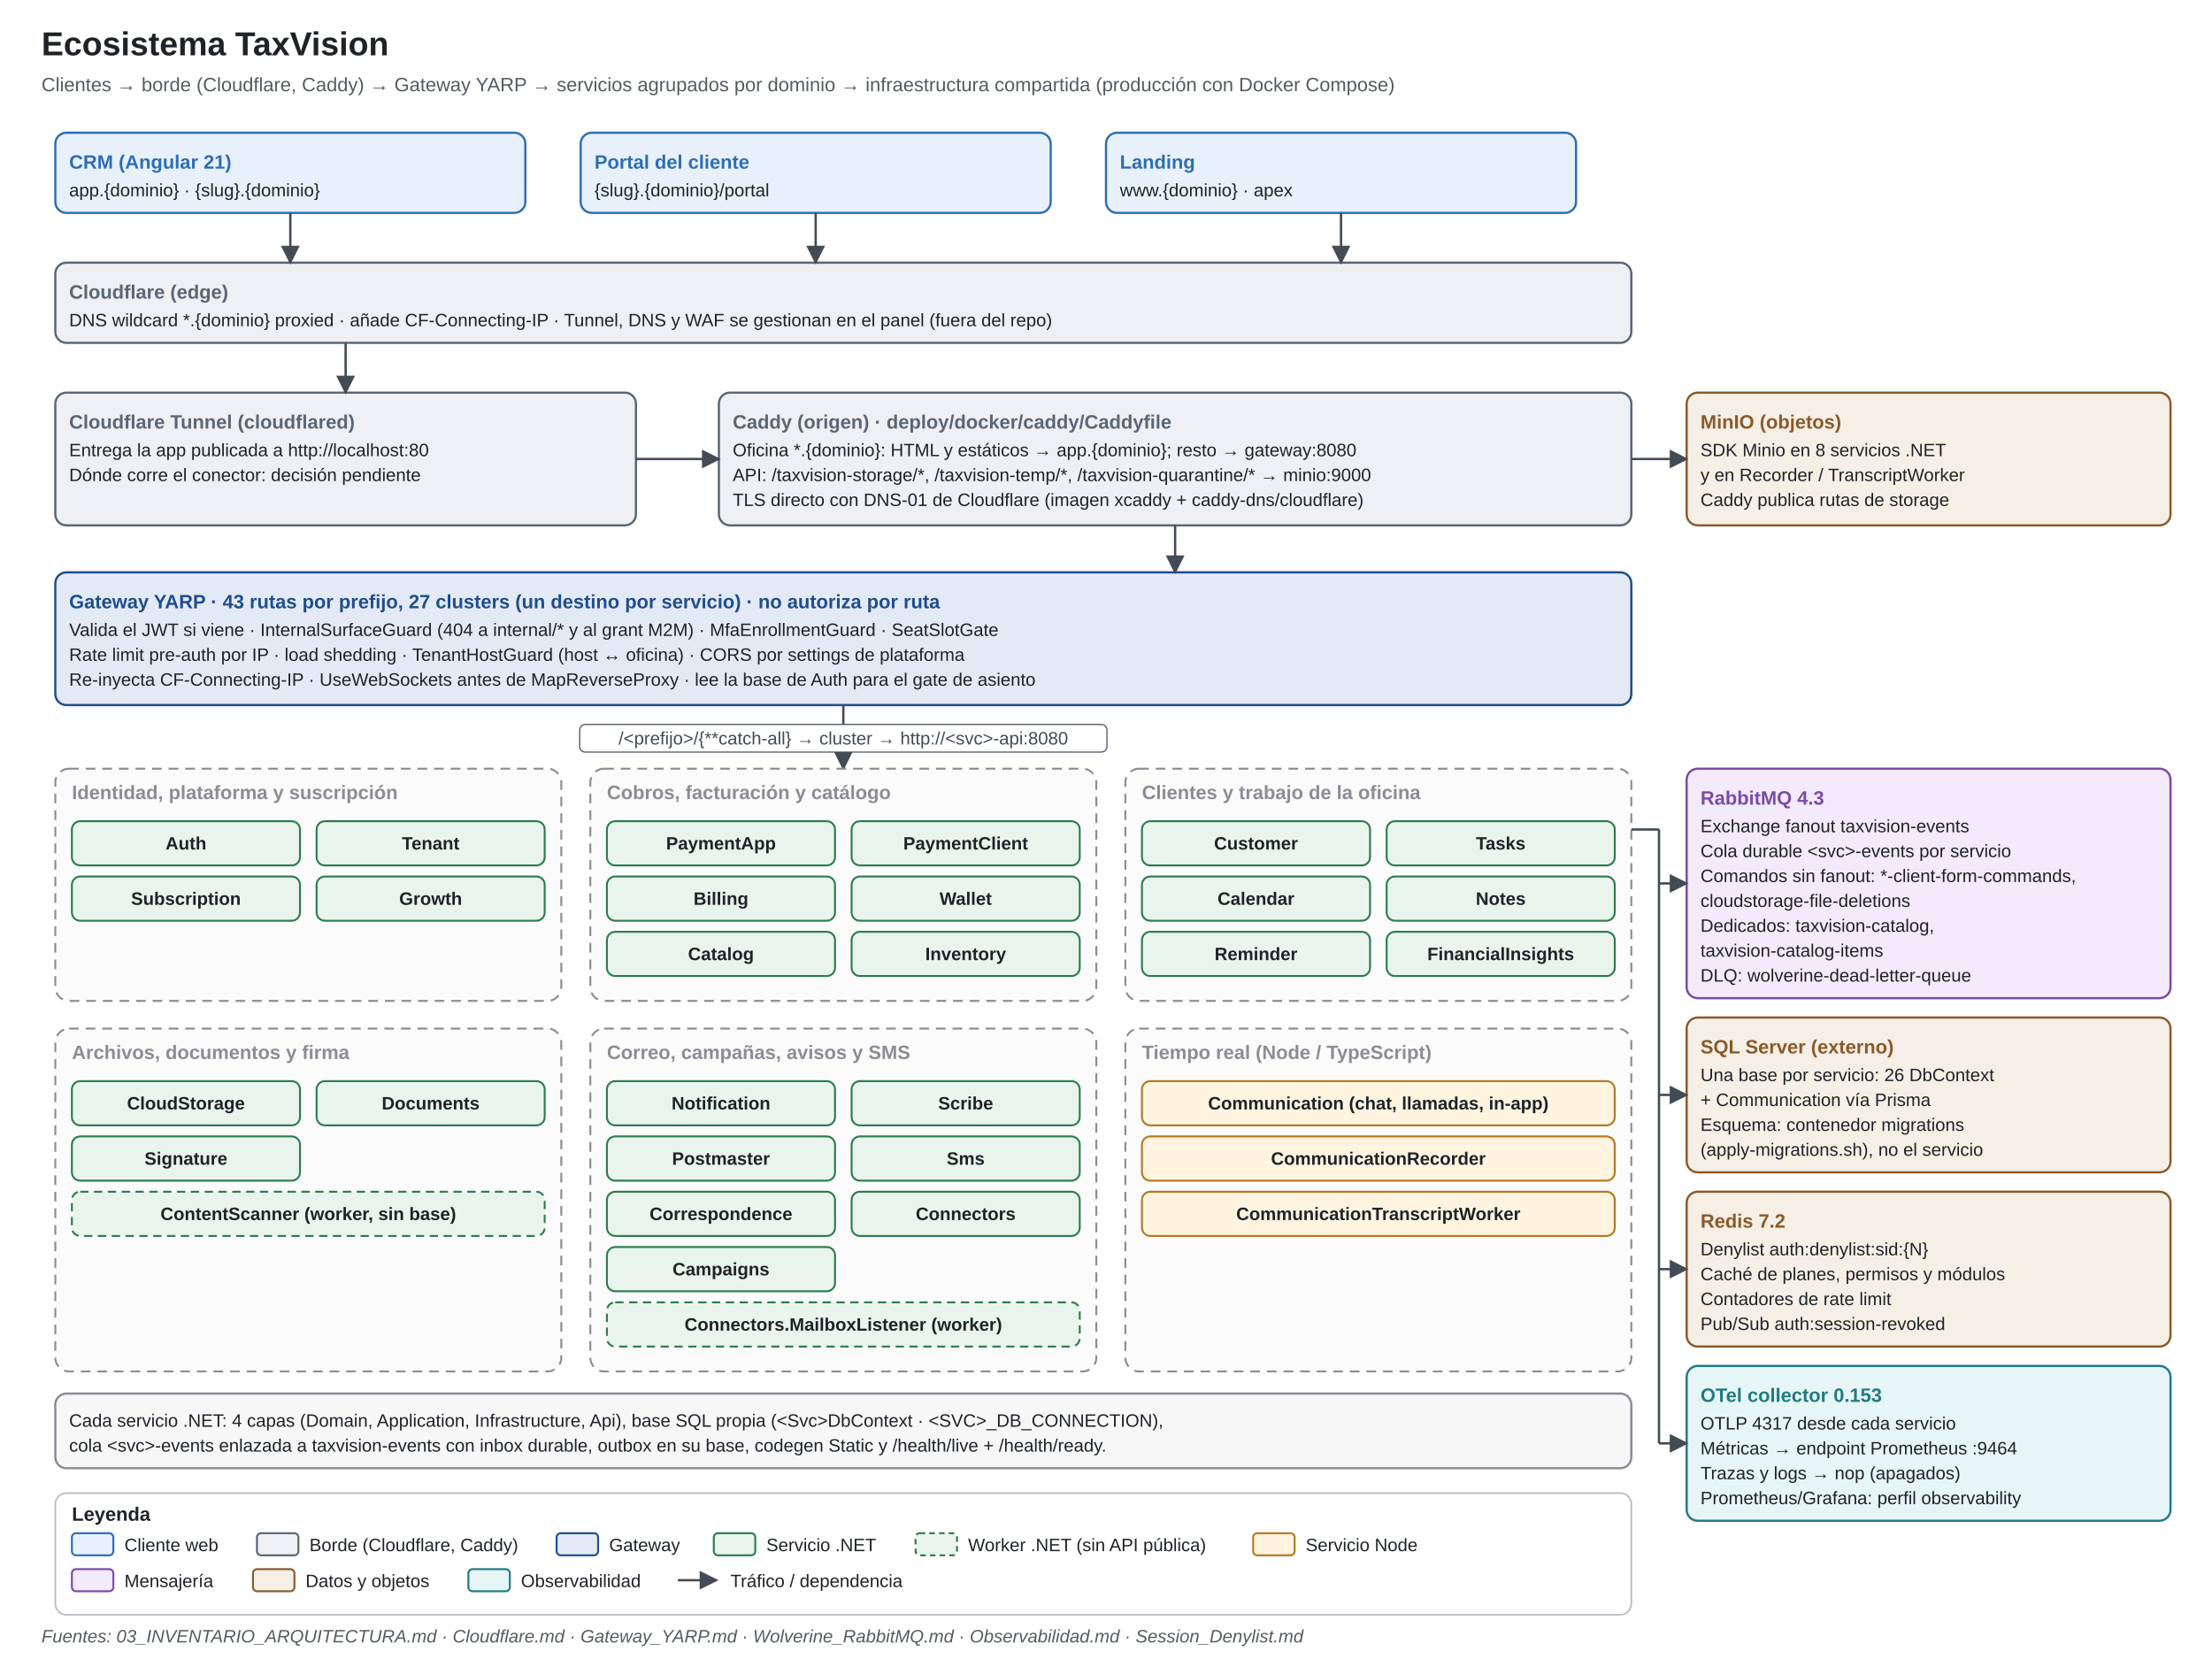
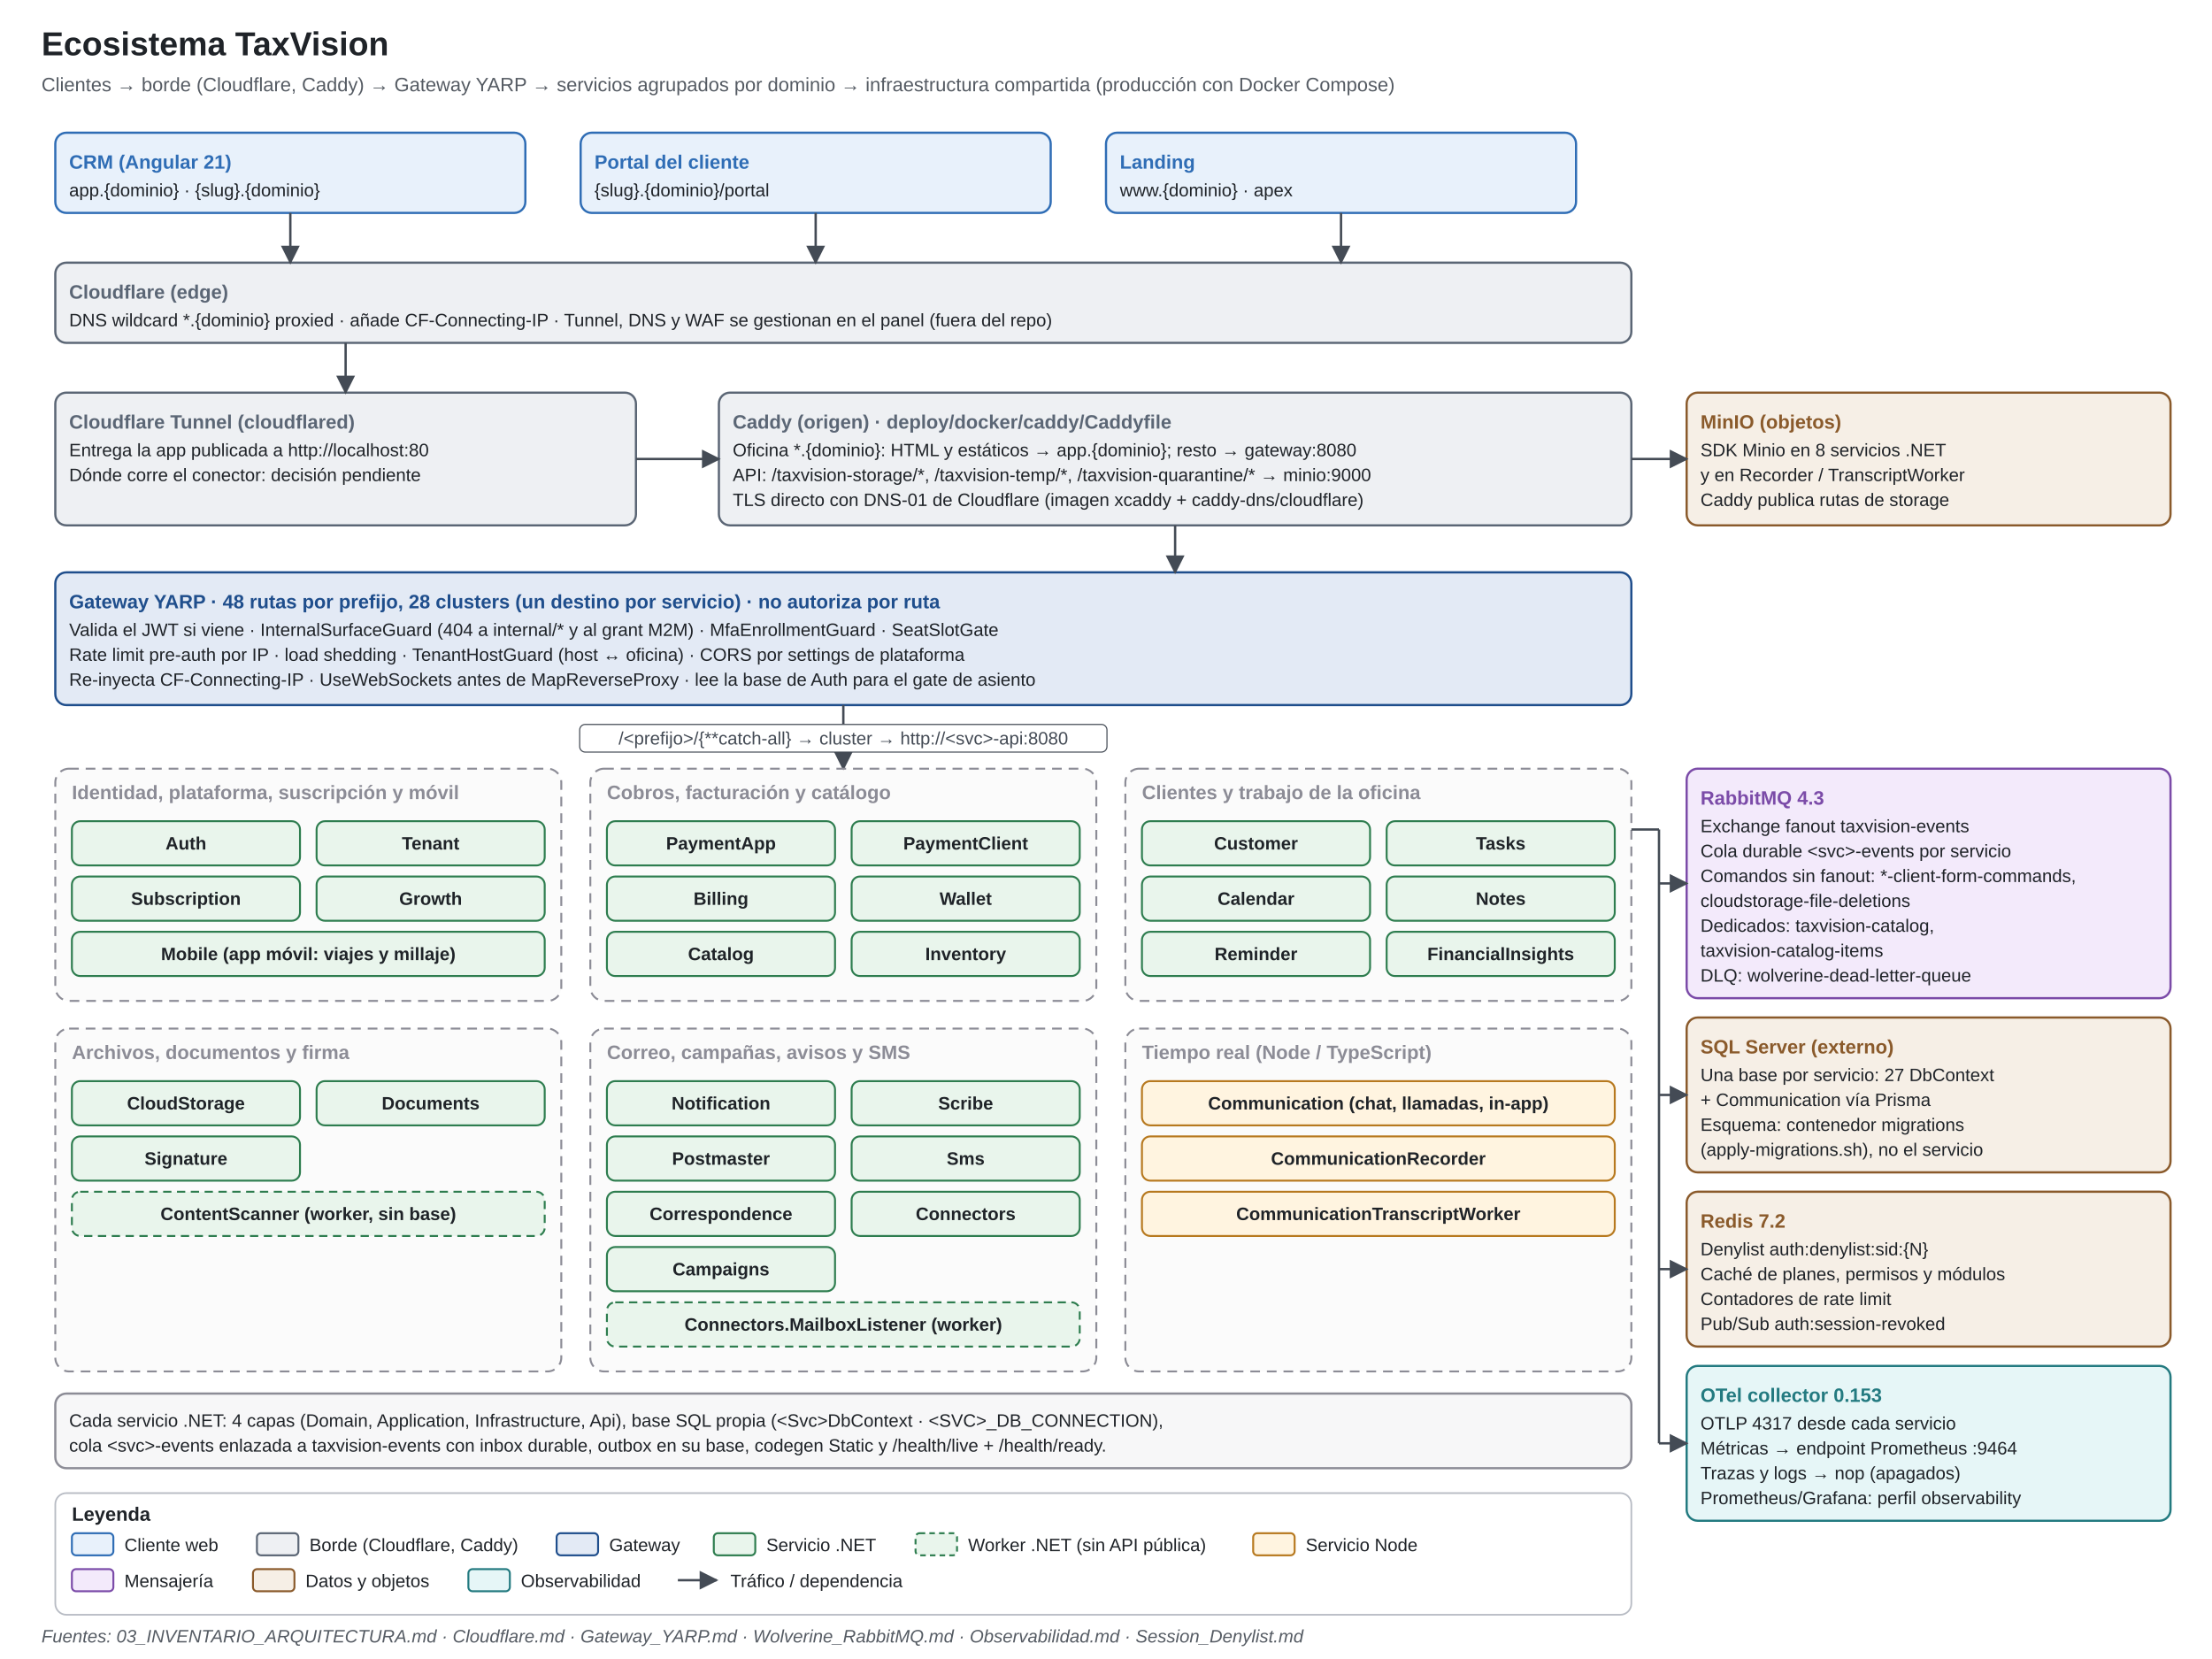
<svg xmlns="http://www.w3.org/2000/svg" viewBox="0 0 1600 1200" width="1600" height="1200" font-family="Segoe UI, Arial, sans-serif">
  <defs>
    <marker id="arr-dark" viewBox="0 0 10 10" refX="9" refY="5" markerWidth="8" markerHeight="8" orient="auto-start-reverse">
      <path d="M 0 0 L 10 5 L 0 10 z" fill="#444B55" />
    </marker>
    <marker id="arr-red" viewBox="0 0 10 10" refX="9" refY="5" markerWidth="8" markerHeight="8" orient="auto-start-reverse">
      <path d="M 0 0 L 10 5 L 0 10 z" fill="#C0392B" />
    </marker>
    <marker id="arr-purple" viewBox="0 0 10 10" refX="9" refY="5" markerWidth="8" markerHeight="8" orient="auto-start-reverse">
      <path d="M 0 0 L 10 5 L 0 10 z" fill="#7B4BA8" />
    </marker>
    <marker id="arr-green" viewBox="0 0 10 10" refX="9" refY="5" markerWidth="8" markerHeight="8" orient="auto-start-reverse">
      <path d="M 0 0 L 10 5 L 0 10 z" fill="#2E7D4F" />
    </marker>
    <marker id="arr-gray" viewBox="0 0 10 10" refX="9" refY="5" markerWidth="8" markerHeight="8" orient="auto-start-reverse">
      <path d="M 0 0 L 10 5 L 0 10 z" fill="#8C8C96" />
    </marker>
  </defs>
  <rect x="0" y="0" width="1600" height="1200" fill="#FFFFFF" />
  <text x="30" y="40" font-size="24" font-weight="700" fill="#1F2328">Ecosistema TaxVision</text>
  <text x="30" y="66" font-size="14" fill="#555B63">Clientes → borde (Cloudflare, Caddy) → Gateway YARP → servicios agrupados por dominio → infraestructura compartida (producción con Docker Compose)</text>
  <rect x="40" y="96" width="340" height="58" rx="8" ry="8" fill="#E8F1FB" stroke="#2F6DB5" stroke-width="1.6" />
  <text x="50.0" y="122.0" font-size="14" font-weight="700" fill="#2F6DB5" text-anchor="start">CRM (Angular 21)</text>
  <text x="50.0" y="142.0" font-size="13" fill="#1F2328" text-anchor="start">app.{dominio} · {slug}.{dominio}</text>
  <rect x="420" y="96" width="340" height="58" rx="8" ry="8" fill="#E8F1FB" stroke="#2F6DB5" stroke-width="1.6" />
  <text x="430.0" y="122.0" font-size="14" font-weight="700" fill="#2F6DB5" text-anchor="start">Portal del cliente</text>
  <text x="430.0" y="142.0" font-size="13" fill="#1F2328" text-anchor="start">{slug}.{dominio}/portal</text>
  <rect x="800" y="96" width="340" height="58" rx="8" ry="8" fill="#E8F1FB" stroke="#2F6DB5" stroke-width="1.6" />
  <text x="810.0" y="122.0" font-size="14" font-weight="700" fill="#2F6DB5" text-anchor="start">Landing</text>
  <text x="810.0" y="142.0" font-size="13" fill="#1F2328" text-anchor="start">www.{dominio} · apex</text>
  <rect x="40" y="190" width="1140" height="58" rx="8" ry="8" fill="#EEF0F3" stroke="#5B6675" stroke-width="1.6" />
  <text x="50.0" y="216.0" font-size="14" font-weight="700" fill="#5B6675" text-anchor="start">Cloudflare (edge)</text>
  <text x="50.0" y="236.0" font-size="13" fill="#1F2328" text-anchor="start">DNS wildcard *.{dominio} proxied · añade CF-Connecting-IP · Tunnel, DNS y WAF se gestionan en el panel (fuera del repo)</text>
  <path d="M 210.0 154.0 L 210.0 190.0" fill="none" stroke="#444B55" stroke-width="1.7" marker-end="url(#arr-dark)" />
  <path d="M 590.0 154.0 L 590.0 190.0" fill="none" stroke="#444B55" stroke-width="1.7" marker-end="url(#arr-dark)" />
  <path d="M 970.0 154.0 L 970.0 190.0" fill="none" stroke="#444B55" stroke-width="1.7" marker-end="url(#arr-dark)" />
  <rect x="40" y="284" width="420" height="96" rx="8" ry="8" fill="#EEF0F3" stroke="#5B6675" stroke-width="1.6" />
  <text x="50.0" y="310.0" font-size="14" font-weight="700" fill="#5B6675" text-anchor="start">Cloudflare Tunnel (cloudflared)</text>
  <text x="50.0" y="330.0" font-size="13" fill="#1F2328" text-anchor="start">Entrega la app publicada a http://localhost:80</text>
  <text x="50.0" y="348.0" font-size="13" fill="#1F2328" text-anchor="start">Dónde corre el conector: decisión pendiente</text>
  <rect x="520" y="284" width="660" height="96" rx="8" ry="8" fill="#EEF0F3" stroke="#5B6675" stroke-width="1.6" />
  <text x="530.0" y="310.0" font-size="14" font-weight="700" fill="#5B6675" text-anchor="start">Caddy (origen) · deploy/docker/caddy/Caddyfile</text>
  <text x="530.0" y="330.0" font-size="13" fill="#1F2328" text-anchor="start">Oficina *.{dominio}: HTML y estáticos → app.{dominio}; resto → gateway:8080</text>
  <text x="530.0" y="348.0" font-size="13" fill="#1F2328" text-anchor="start">API: /taxvision-storage/*, /taxvision-temp/*, /taxvision-quarantine/* → minio:9000</text>
  <text x="530.0" y="366.0" font-size="13" fill="#1F2328" text-anchor="start">TLS directo con DNS-01 de Cloudflare (imagen xcaddy + caddy-dns/cloudflare)</text>
  <path d="M 250.0 248.0 L 250.0 284.0" fill="none" stroke="#444B55" stroke-width="1.7" marker-end="url(#arr-dark)" />
  <path d="M 460.0 332.0 L 520.0 332.0" fill="none" stroke="#444B55" stroke-width="1.7" marker-end="url(#arr-dark)" />
  <rect x="40" y="414" width="1140" height="96" rx="8" ry="8" fill="#E3EAF5" stroke="#1F4E8C" stroke-width="1.6" />
-   <text x="50.0" y="440.0" font-size="14" font-weight="700" fill="#1F4E8C" text-anchor="start">Gateway YARP · 43 rutas por prefijo, 27 clusters (un destino por servicio) · no autoriza por ruta</text>
+   <text x="50.0" y="440.0" font-size="14" font-weight="700" fill="#1F4E8C" text-anchor="start">Gateway YARP · 48 rutas por prefijo, 28 clusters (un destino por servicio) · no autoriza por ruta</text>
  <text x="50.0" y="460.0" font-size="13" fill="#1F2328" text-anchor="start">Valida el JWT si viene · InternalSurfaceGuard (404 a internal/* y al grant M2M) · MfaEnrollmentGuard · SeatSlotGate</text>
  <text x="50.0" y="478.0" font-size="13" fill="#1F2328" text-anchor="start">Rate limit pre-auth por IP · load shedding · TenantHostGuard (host ↔ oficina) · CORS por settings de plataforma</text>
  <text x="50.0" y="496.0" font-size="13" fill="#1F2328" text-anchor="start">Re-inyecta CF-Connecting-IP · UseWebSockets antes de MapReverseProxy · lee la base de Auth para el gate de asiento</text>
  <path d="M 850.0 380.0 L 850.0 414.0" fill="none" stroke="#444B55" stroke-width="1.7" marker-end="url(#arr-dark)" />
  <rect x="1220" y="284" width="350" height="96" rx="8" ry="8" fill="#F6EFE6" stroke="#8A5A2B" stroke-width="1.6" />
  <text x="1230.0" y="310.0" font-size="14" font-weight="700" fill="#8A5A2B" text-anchor="start">MinIO (objetos)</text>
  <text x="1230.0" y="330.0" font-size="13" fill="#1F2328" text-anchor="start">SDK Minio en 8 servicios .NET</text>
  <text x="1230.0" y="348.0" font-size="13" fill="#1F2328" text-anchor="start">y en Recorder / TranscriptWorker</text>
  <text x="1230.0" y="366.0" font-size="13" fill="#1F2328" text-anchor="start">Caddy publica rutas de storage</text>
  <path d="M 1180.0 332.0 L 1220.0 332.0" fill="none" stroke="#444B55" stroke-width="1.7" marker-end="url(#arr-dark)" />
  <path d="M 610.0 510.0 L 610.0 556.0" fill="none" stroke="#444B55" stroke-width="1.7" marker-end="url(#arr-dark)" />
  <rect x="419.3" y="524.0" width="381.4" height="20" rx="4" fill="#FFFFFF" stroke="#444B55" stroke-width="0.8" />
  <text x="610.0" y="538.5" font-size="13" fill="#444B55" text-anchor="middle">/&lt;prefijo&gt;/{**catch-all} → cluster → http://&lt;svc&gt;-api:8080</text>
  <rect x="40" y="556" width="366" height="168" rx="10" ry="10" fill="#F7F7F8" fill-opacity="0.55" stroke="#8C8C96" stroke-width="1.4" stroke-dasharray="7 5" />
-   <text x="52" y="578" font-size="14" font-weight="700" fill="#8C8C96">Identidad, plataforma y suscripción</text>
+   <text x="52" y="578" font-size="14" font-weight="700" fill="#8C8C96">Identidad, plataforma, suscripción y móvil</text>
  <rect x="52" y="594" width="165" height="32" rx="6" ry="6" fill="#E9F5EC" stroke="#2E7D4F" stroke-width="1.4" />
  <text x="134.5" y="614.5" font-size="13" font-weight="700" fill="#1F2328" text-anchor="middle">Auth</text>
  <rect x="229" y="594" width="165" height="32" rx="6" ry="6" fill="#E9F5EC" stroke="#2E7D4F" stroke-width="1.4" />
  <text x="311.5" y="614.5" font-size="13" font-weight="700" fill="#1F2328" text-anchor="middle">Tenant</text>
  <rect x="52" y="634" width="165" height="32" rx="6" ry="6" fill="#E9F5EC" stroke="#2E7D4F" stroke-width="1.4" />
  <text x="134.5" y="654.5" font-size="13" font-weight="700" fill="#1F2328" text-anchor="middle">Subscription</text>
  <rect x="229" y="634" width="165" height="32" rx="6" ry="6" fill="#E9F5EC" stroke="#2E7D4F" stroke-width="1.4" />
  <text x="311.5" y="654.5" font-size="13" font-weight="700" fill="#1F2328" text-anchor="middle">Growth</text>
+   <rect x="52" y="674" width="342" height="32" rx="6" ry="6" fill="#E9F5EC" stroke="#2E7D4F" stroke-width="1.4" />
+   <text x="223.0" y="694.5" font-size="13" font-weight="700" fill="#1F2328" text-anchor="middle">Mobile (app móvil: viajes y millaje)</text>
  <rect x="427" y="556" width="366" height="168" rx="10" ry="10" fill="#F7F7F8" fill-opacity="0.55" stroke="#8C8C96" stroke-width="1.4" stroke-dasharray="7 5" />
  <text x="439" y="578" font-size="14" font-weight="700" fill="#8C8C96">Cobros, facturación y catálogo</text>
  <rect x="439" y="594" width="165" height="32" rx="6" ry="6" fill="#E9F5EC" stroke="#2E7D4F" stroke-width="1.4" />
  <text x="521.5" y="614.5" font-size="13" font-weight="700" fill="#1F2328" text-anchor="middle">PaymentApp</text>
  <rect x="616" y="594" width="165" height="32" rx="6" ry="6" fill="#E9F5EC" stroke="#2E7D4F" stroke-width="1.4" />
  <text x="698.5" y="614.5" font-size="13" font-weight="700" fill="#1F2328" text-anchor="middle">PaymentClient</text>
  <rect x="439" y="634" width="165" height="32" rx="6" ry="6" fill="#E9F5EC" stroke="#2E7D4F" stroke-width="1.4" />
  <text x="521.5" y="654.5" font-size="13" font-weight="700" fill="#1F2328" text-anchor="middle">Billing</text>
  <rect x="616" y="634" width="165" height="32" rx="6" ry="6" fill="#E9F5EC" stroke="#2E7D4F" stroke-width="1.4" />
  <text x="698.5" y="654.5" font-size="13" font-weight="700" fill="#1F2328" text-anchor="middle">Wallet</text>
  <rect x="439" y="674" width="165" height="32" rx="6" ry="6" fill="#E9F5EC" stroke="#2E7D4F" stroke-width="1.4" />
  <text x="521.5" y="694.5" font-size="13" font-weight="700" fill="#1F2328" text-anchor="middle">Catalog</text>
  <rect x="616" y="674" width="165" height="32" rx="6" ry="6" fill="#E9F5EC" stroke="#2E7D4F" stroke-width="1.4" />
  <text x="698.5" y="694.5" font-size="13" font-weight="700" fill="#1F2328" text-anchor="middle">Inventory</text>
  <rect x="814" y="556" width="366" height="168" rx="10" ry="10" fill="#F7F7F8" fill-opacity="0.55" stroke="#8C8C96" stroke-width="1.4" stroke-dasharray="7 5" />
  <text x="826" y="578" font-size="14" font-weight="700" fill="#8C8C96">Clientes y trabajo de la oficina</text>
  <rect x="826" y="594" width="165" height="32" rx="6" ry="6" fill="#E9F5EC" stroke="#2E7D4F" stroke-width="1.4" />
  <text x="908.5" y="614.5" font-size="13" font-weight="700" fill="#1F2328" text-anchor="middle">Customer</text>
  <rect x="1003" y="594" width="165" height="32" rx="6" ry="6" fill="#E9F5EC" stroke="#2E7D4F" stroke-width="1.4" />
  <text x="1085.5" y="614.5" font-size="13" font-weight="700" fill="#1F2328" text-anchor="middle">Tasks</text>
  <rect x="826" y="634" width="165" height="32" rx="6" ry="6" fill="#E9F5EC" stroke="#2E7D4F" stroke-width="1.4" />
  <text x="908.5" y="654.5" font-size="13" font-weight="700" fill="#1F2328" text-anchor="middle">Calendar</text>
  <rect x="1003" y="634" width="165" height="32" rx="6" ry="6" fill="#E9F5EC" stroke="#2E7D4F" stroke-width="1.4" />
  <text x="1085.5" y="654.5" font-size="13" font-weight="700" fill="#1F2328" text-anchor="middle">Notes</text>
  <rect x="826" y="674" width="165" height="32" rx="6" ry="6" fill="#E9F5EC" stroke="#2E7D4F" stroke-width="1.4" />
  <text x="908.5" y="694.5" font-size="13" font-weight="700" fill="#1F2328" text-anchor="middle">Reminder</text>
  <rect x="1003" y="674" width="165" height="32" rx="6" ry="6" fill="#E9F5EC" stroke="#2E7D4F" stroke-width="1.4" />
  <text x="1085.5" y="694.5" font-size="13" font-weight="700" fill="#1F2328" text-anchor="middle">FinancialInsights</text>
  <rect x="40" y="744" width="366" height="248" rx="10" ry="10" fill="#F7F7F8" fill-opacity="0.55" stroke="#8C8C96" stroke-width="1.4" stroke-dasharray="7 5" />
  <text x="52" y="766" font-size="14" font-weight="700" fill="#8C8C96">Archivos, documentos y firma</text>
  <rect x="52" y="782" width="165" height="32" rx="6" ry="6" fill="#E9F5EC" stroke="#2E7D4F" stroke-width="1.4" />
  <text x="134.5" y="802.5" font-size="13" font-weight="700" fill="#1F2328" text-anchor="middle">CloudStorage</text>
  <rect x="229" y="782" width="165" height="32" rx="6" ry="6" fill="#E9F5EC" stroke="#2E7D4F" stroke-width="1.4" />
  <text x="311.5" y="802.5" font-size="13" font-weight="700" fill="#1F2328" text-anchor="middle">Documents</text>
  <rect x="52" y="822" width="165" height="32" rx="6" ry="6" fill="#E9F5EC" stroke="#2E7D4F" stroke-width="1.4" />
  <text x="134.5" y="842.5" font-size="13" font-weight="700" fill="#1F2328" text-anchor="middle">Signature</text>
  <rect x="52" y="862" width="342" height="32" rx="6" ry="6" fill="#E9F5EC" stroke="#2E7D4F" stroke-width="1.4" stroke-dasharray="6 4" />
  <text x="223.0" y="882.5" font-size="13" font-weight="700" fill="#1F2328" text-anchor="middle">ContentScanner (worker, sin base)</text>
  <rect x="427" y="744" width="366" height="248" rx="10" ry="10" fill="#F7F7F8" fill-opacity="0.55" stroke="#8C8C96" stroke-width="1.4" stroke-dasharray="7 5" />
  <text x="439" y="766" font-size="14" font-weight="700" fill="#8C8C96">Correo, campañas, avisos y SMS</text>
  <rect x="439" y="782" width="165" height="32" rx="6" ry="6" fill="#E9F5EC" stroke="#2E7D4F" stroke-width="1.4" />
  <text x="521.5" y="802.5" font-size="13" font-weight="700" fill="#1F2328" text-anchor="middle">Notification</text>
  <rect x="616" y="782" width="165" height="32" rx="6" ry="6" fill="#E9F5EC" stroke="#2E7D4F" stroke-width="1.4" />
  <text x="698.5" y="802.5" font-size="13" font-weight="700" fill="#1F2328" text-anchor="middle">Scribe</text>
  <rect x="439" y="822" width="165" height="32" rx="6" ry="6" fill="#E9F5EC" stroke="#2E7D4F" stroke-width="1.4" />
  <text x="521.5" y="842.5" font-size="13" font-weight="700" fill="#1F2328" text-anchor="middle">Postmaster</text>
  <rect x="616" y="822" width="165" height="32" rx="6" ry="6" fill="#E9F5EC" stroke="#2E7D4F" stroke-width="1.4" />
  <text x="698.5" y="842.5" font-size="13" font-weight="700" fill="#1F2328" text-anchor="middle">Sms</text>
  <rect x="439" y="862" width="165" height="32" rx="6" ry="6" fill="#E9F5EC" stroke="#2E7D4F" stroke-width="1.4" />
  <text x="521.5" y="882.5" font-size="13" font-weight="700" fill="#1F2328" text-anchor="middle">Correspondence</text>
  <rect x="616" y="862" width="165" height="32" rx="6" ry="6" fill="#E9F5EC" stroke="#2E7D4F" stroke-width="1.4" />
  <text x="698.5" y="882.5" font-size="13" font-weight="700" fill="#1F2328" text-anchor="middle">Connectors</text>
  <rect x="439" y="902" width="165" height="32" rx="6" ry="6" fill="#E9F5EC" stroke="#2E7D4F" stroke-width="1.4" />
  <text x="521.5" y="922.5" font-size="13" font-weight="700" fill="#1F2328" text-anchor="middle">Campaigns</text>
  <rect x="439" y="942" width="342" height="32" rx="6" ry="6" fill="#E9F5EC" stroke="#2E7D4F" stroke-width="1.4" stroke-dasharray="6 4" />
  <text x="610.0" y="962.5" font-size="13" font-weight="700" fill="#1F2328" text-anchor="middle">Connectors.MailboxListener (worker)</text>
  <rect x="814" y="744" width="366" height="248" rx="10" ry="10" fill="#F7F7F8" fill-opacity="0.55" stroke="#8C8C96" stroke-width="1.4" stroke-dasharray="7 5" />
  <text x="826" y="766" font-size="14" font-weight="700" fill="#8C8C96">Tiempo real (Node / TypeScript)</text>
  <rect x="826" y="782" width="342" height="32" rx="6" ry="6" fill="#FFF4E0" stroke="#B7791F" stroke-width="1.4" />
  <text x="997.0" y="802.5" font-size="13" font-weight="700" fill="#1F2328" text-anchor="middle">Communication (chat, llamadas, in-app)</text>
  <rect x="826" y="822" width="342" height="32" rx="6" ry="6" fill="#FFF4E0" stroke="#B7791F" stroke-width="1.4" />
  <text x="997.0" y="842.5" font-size="13" font-weight="700" fill="#1F2328" text-anchor="middle">CommunicationRecorder</text>
  <rect x="826" y="862" width="342" height="32" rx="6" ry="6" fill="#FFF4E0" stroke="#B7791F" stroke-width="1.4" />
  <text x="997.0" y="882.5" font-size="13" font-weight="700" fill="#1F2328" text-anchor="middle">CommunicationTranscriptWorker</text>
  <rect x="40" y="1008" width="1140" height="54" rx="8" ry="8" fill="#F7F7F8" stroke="#8C8C96" stroke-width="1.6" />
  <text x="50.0" y="1032.0" font-size="13" fill="#1F2328" text-anchor="start">Cada servicio .NET: 4 capas (Domain, Application, Infrastructure, Api), base SQL propia (&lt;Svc&gt;DbContext · &lt;SVC&gt;_DB_CONNECTION),</text>
  <text x="50.0" y="1050.0" font-size="13" fill="#1F2328" text-anchor="start">cola &lt;svc&gt;-events enlazada a taxvision-events con inbox durable, outbox en su base, codegen Static y /health/live + /health/ready.</text>
  <rect x="1220" y="556" width="350" height="166" rx="8" ry="8" fill="#F3EAFB" stroke="#7B4BA8" stroke-width="1.6" />
  <text x="1230.0" y="582.0" font-size="14" font-weight="700" fill="#7B4BA8" text-anchor="start">RabbitMQ 4.3</text>
  <text x="1230.0" y="602.0" font-size="13" fill="#1F2328" text-anchor="start">Exchange fanout taxvision-events</text>
  <text x="1230.0" y="620.0" font-size="13" fill="#1F2328" text-anchor="start">Cola durable &lt;svc&gt;-events por servicio</text>
  <text x="1230.0" y="638.0" font-size="13" fill="#1F2328" text-anchor="start">Comandos sin fanout: *-client-form-commands,</text>
  <text x="1230.0" y="656.0" font-size="13" fill="#1F2328" text-anchor="start">cloudstorage-file-deletions</text>
  <text x="1230.0" y="674.0" font-size="13" fill="#1F2328" text-anchor="start">Dedicados: taxvision-catalog,</text>
  <text x="1230.0" y="692.0" font-size="13" fill="#1F2328" text-anchor="start">taxvision-catalog-items</text>
  <text x="1230.0" y="710.0" font-size="13" fill="#1F2328" text-anchor="start">DLQ: wolverine-dead-letter-queue</text>
  <rect x="1220" y="736" width="350" height="112" rx="8" ry="8" fill="#F6EFE6" stroke="#8A5A2B" stroke-width="1.6" />
  <text x="1230.0" y="762.0" font-size="14" font-weight="700" fill="#8A5A2B" text-anchor="start">SQL Server (externo)</text>
-   <text x="1230.0" y="782.0" font-size="13" fill="#1F2328" text-anchor="start">Una base por servicio: 26 DbContext</text>
+   <text x="1230.0" y="782.0" font-size="13" fill="#1F2328" text-anchor="start">Una base por servicio: 27 DbContext</text>
  <text x="1230.0" y="800.0" font-size="13" fill="#1F2328" text-anchor="start">+ Communication vía Prisma</text>
  <text x="1230.0" y="818.0" font-size="13" fill="#1F2328" text-anchor="start">Esquema: contenedor migrations</text>
  <text x="1230.0" y="836.0" font-size="13" fill="#1F2328" text-anchor="start">(apply-migrations.sh), no el servicio</text>
  <rect x="1220" y="862" width="350" height="112" rx="8" ry="8" fill="#F6EFE6" stroke="#8A5A2B" stroke-width="1.6" />
  <text x="1230.0" y="888.0" font-size="14" font-weight="700" fill="#8A5A2B" text-anchor="start">Redis 7.2</text>
  <text x="1230.0" y="908.0" font-size="13" fill="#1F2328" text-anchor="start">Denylist auth:denylist:sid:{N}</text>
  <text x="1230.0" y="926.0" font-size="13" fill="#1F2328" text-anchor="start">Caché de planes, permisos y módulos</text>
  <text x="1230.0" y="944.0" font-size="13" fill="#1F2328" text-anchor="start">Contadores de rate limit</text>
  <text x="1230.0" y="962.0" font-size="13" fill="#1F2328" text-anchor="start">Pub/Sub auth:session-revoked</text>
  <rect x="1220" y="988" width="350" height="112" rx="8" ry="8" fill="#E6F6F7" stroke="#237A80" stroke-width="1.6" />
  <text x="1230.0" y="1014.0" font-size="14" font-weight="700" fill="#237A80" text-anchor="start">OTel collector 0.153</text>
  <text x="1230.0" y="1034.0" font-size="13" fill="#1F2328" text-anchor="start">OTLP 4317 desde cada servicio</text>
  <text x="1230.0" y="1052.0" font-size="13" fill="#1F2328" text-anchor="start">Métricas → endpoint Prometheus :9464</text>
  <text x="1230.0" y="1070.0" font-size="13" fill="#1F2328" text-anchor="start">Trazas y logs → nop (apagados)</text>
  <text x="1230.0" y="1088.0" font-size="13" fill="#1F2328" text-anchor="start">Prometheus/Grafana: perfil observability</text>
  <path d="M 1180.0 600.0 L 1200.0 600.0" fill="none" stroke="#444B55" stroke-width="1.7" />
  <path d="M 1200.0 600.0 L 1200.0 1044.0" fill="none" stroke="#444B55" stroke-width="1.7" />
  <path d="M 1200.0 639.0 L 1220.0 639.0" fill="none" stroke="#444B55" stroke-width="1.7" marker-end="url(#arr-dark)" />
  <path d="M 1200.0 792.0 L 1220.0 792.0" fill="none" stroke="#444B55" stroke-width="1.7" marker-end="url(#arr-dark)" />
  <path d="M 1200.0 918.0 L 1220.0 918.0" fill="none" stroke="#444B55" stroke-width="1.7" marker-end="url(#arr-dark)" />
  <path d="M 1200.0 1044.0 L 1220.0 1044.0" fill="none" stroke="#444B55" stroke-width="1.7" marker-end="url(#arr-dark)" />
  <rect x="40" y="1080" width="1140" height="88" rx="8" fill="#FFFFFF" stroke="#B8BCC4" stroke-width="1.2" />
  <text x="52" y="1100" font-size="14" font-weight="700" fill="#1F2328">Leyenda</text>
  <rect x="52" y="1109" width="30" height="16" rx="3" fill="#E8F1FB" stroke="#2F6DB5" stroke-width="1.4" />
  <text x="90" y="1122" font-size="13" fill="#1F2328">Cliente web</text>
  <rect x="185.84" y="1109" width="30" height="16" rx="3" fill="#EEF0F3" stroke="#5B6675" stroke-width="1.4" />
  <text x="223.84" y="1122" font-size="13" fill="#1F2328">Borde (Cloudflare, Caddy)</text>
  <rect x="402.62" y="1109" width="30" height="16" rx="3" fill="#E3EAF5" stroke="#1F4E8C" stroke-width="1.4" />
  <text x="440.62" y="1122" font-size="13" fill="#1F2328">Gateway</text>
  <rect x="516.31" y="1109" width="30" height="16" rx="3" fill="#E9F5EC" stroke="#2E7D4F" stroke-width="1.4" />
  <text x="554.31" y="1122" font-size="13" fill="#1F2328">Servicio .NET</text>
  <rect x="662.24" y="1109" width="30" height="16" rx="3" fill="#E9F5EC" stroke="#2E7D4F" stroke-width="1.4" stroke-dasharray="4 3" />
  <text x="700.24" y="1122" font-size="13" fill="#1F2328">Worker .NET (sin API pública)</text>
  <rect x="906.45" y="1109" width="30" height="16" rx="3" fill="#FFF4E0" stroke="#B7791F" stroke-width="1.4" />
  <text x="944.45" y="1122" font-size="13" fill="#1F2328">Servicio Node</text>
  <rect x="52" y="1135" width="30" height="16" rx="3" fill="#F3EAFB" stroke="#7B4BA8" stroke-width="1.4" />
  <text x="90" y="1148" font-size="13" fill="#1F2328">Mensajería</text>
  <rect x="182.98" y="1135" width="30" height="16" rx="3" fill="#F6EFE6" stroke="#8A5A2B" stroke-width="1.4" />
  <text x="220.98" y="1148" font-size="13" fill="#1F2328">Datos y objetos</text>
  <rect x="338.79" y="1135" width="30" height="16" rx="3" fill="#E6F6F7" stroke="#237A80" stroke-width="1.4" />
  <text x="376.79" y="1148" font-size="13" fill="#1F2328">Observabilidad</text>
  <path d="M 490.31 1143 L 518.31 1143" stroke="#444B55" stroke-width="1.7" marker-end="url(#arr-dark)" />
  <text x="528.31" y="1148" font-size="13" fill="#1F2328">Tráfico / dependencia</text>
  <text x="30" y="1188" font-size="13" fill="#555B63" font-style="italic">Fuentes: 03_INVENTARIO_ARQUITECTURA.md · Cloudflare.md · Gateway_YARP.md · Wolverine_RabbitMQ.md · Observabilidad.md · Session_Denylist.md</text>
</svg>
